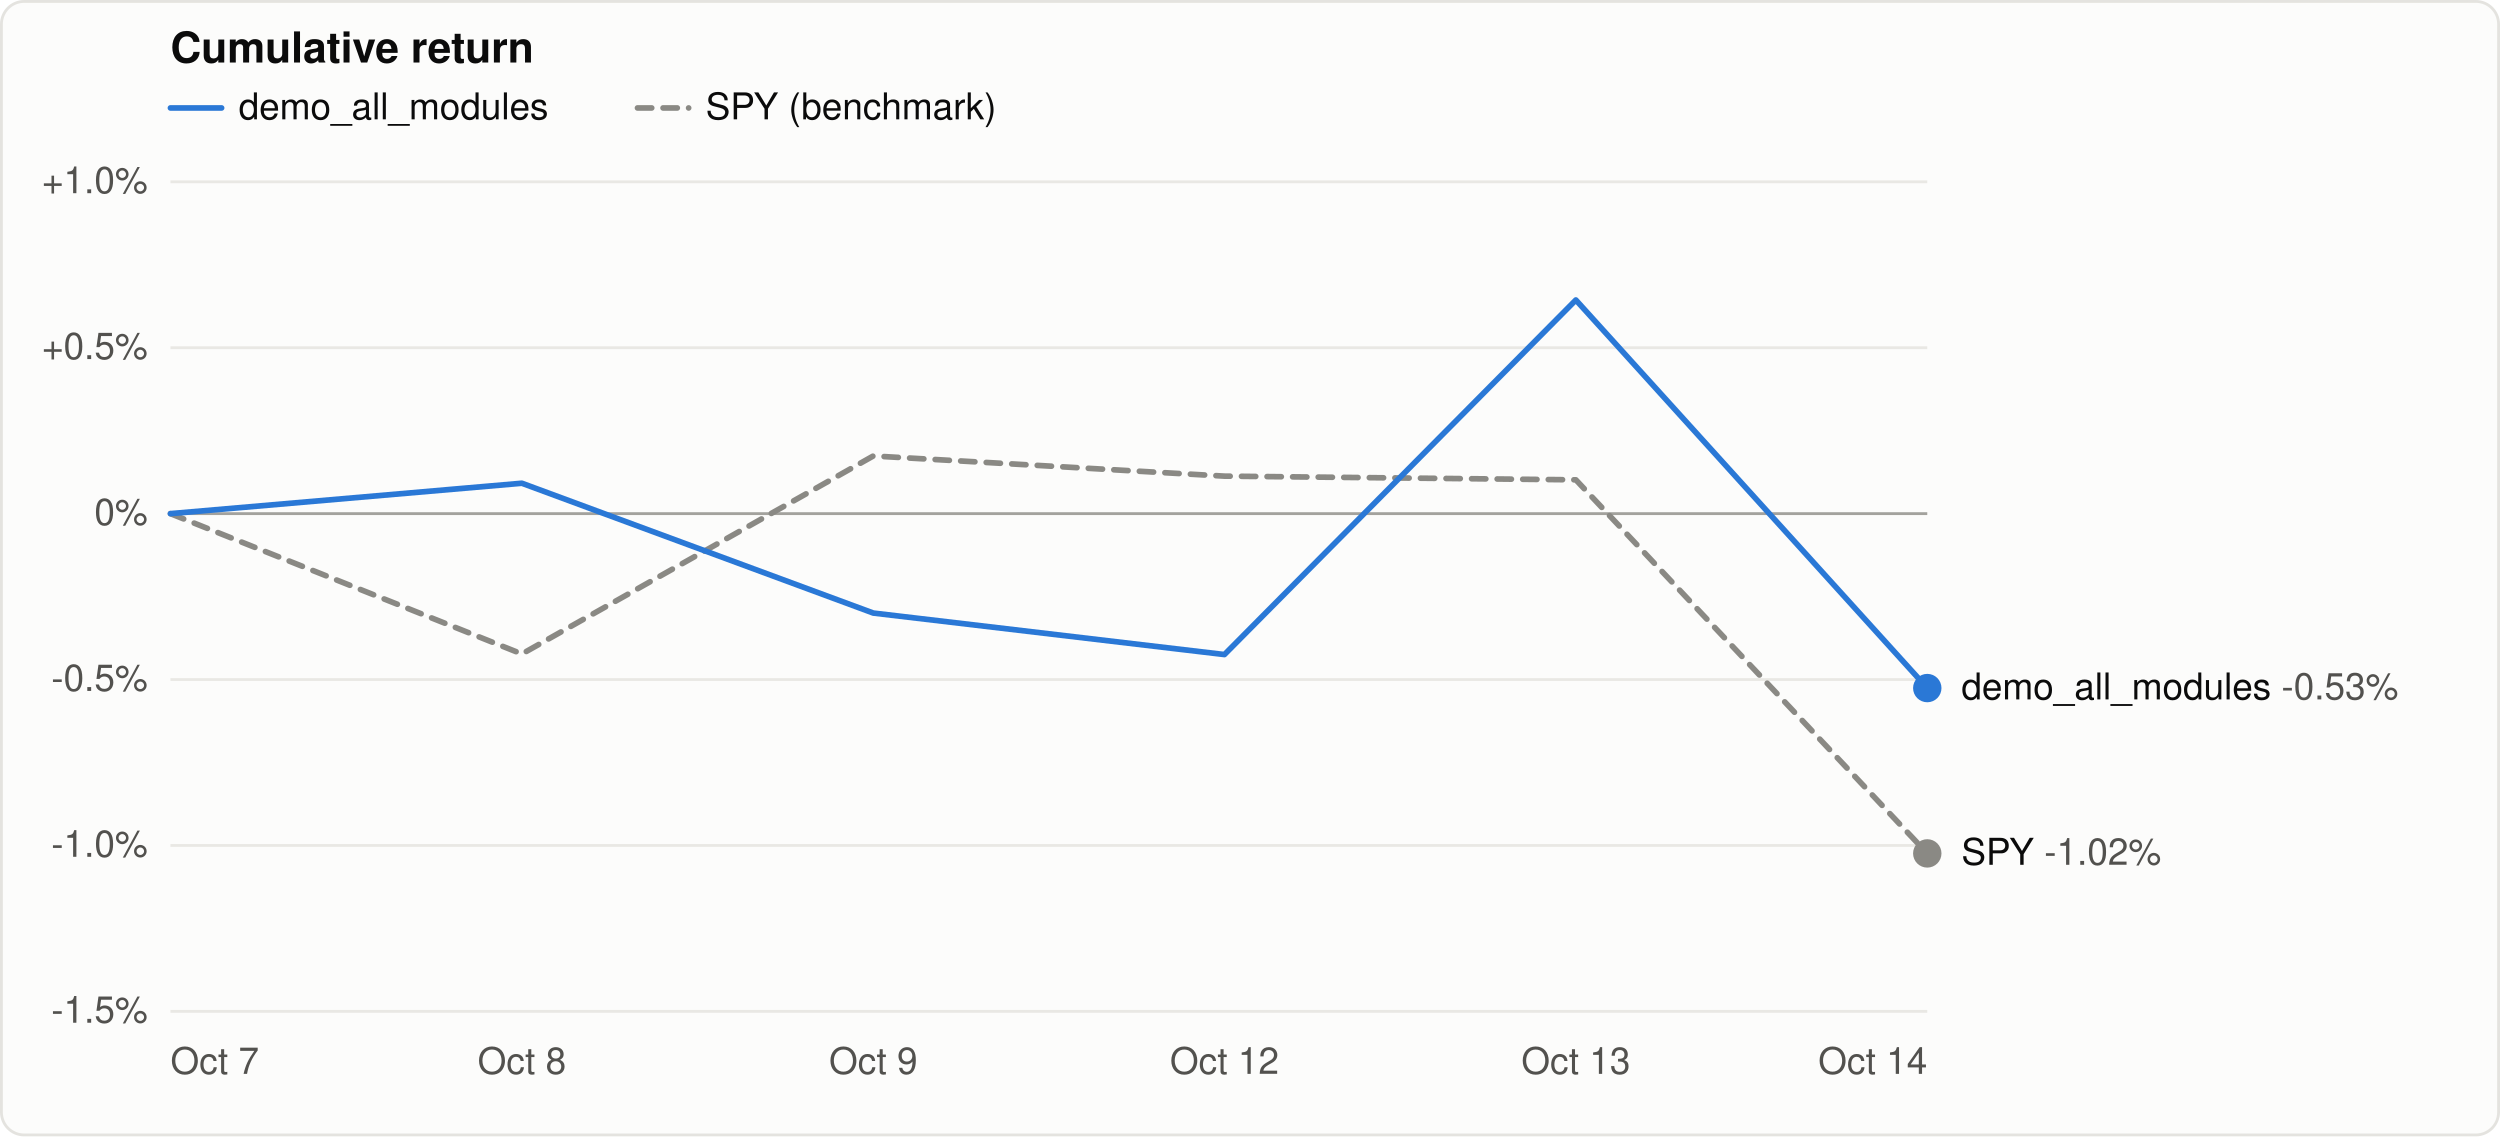
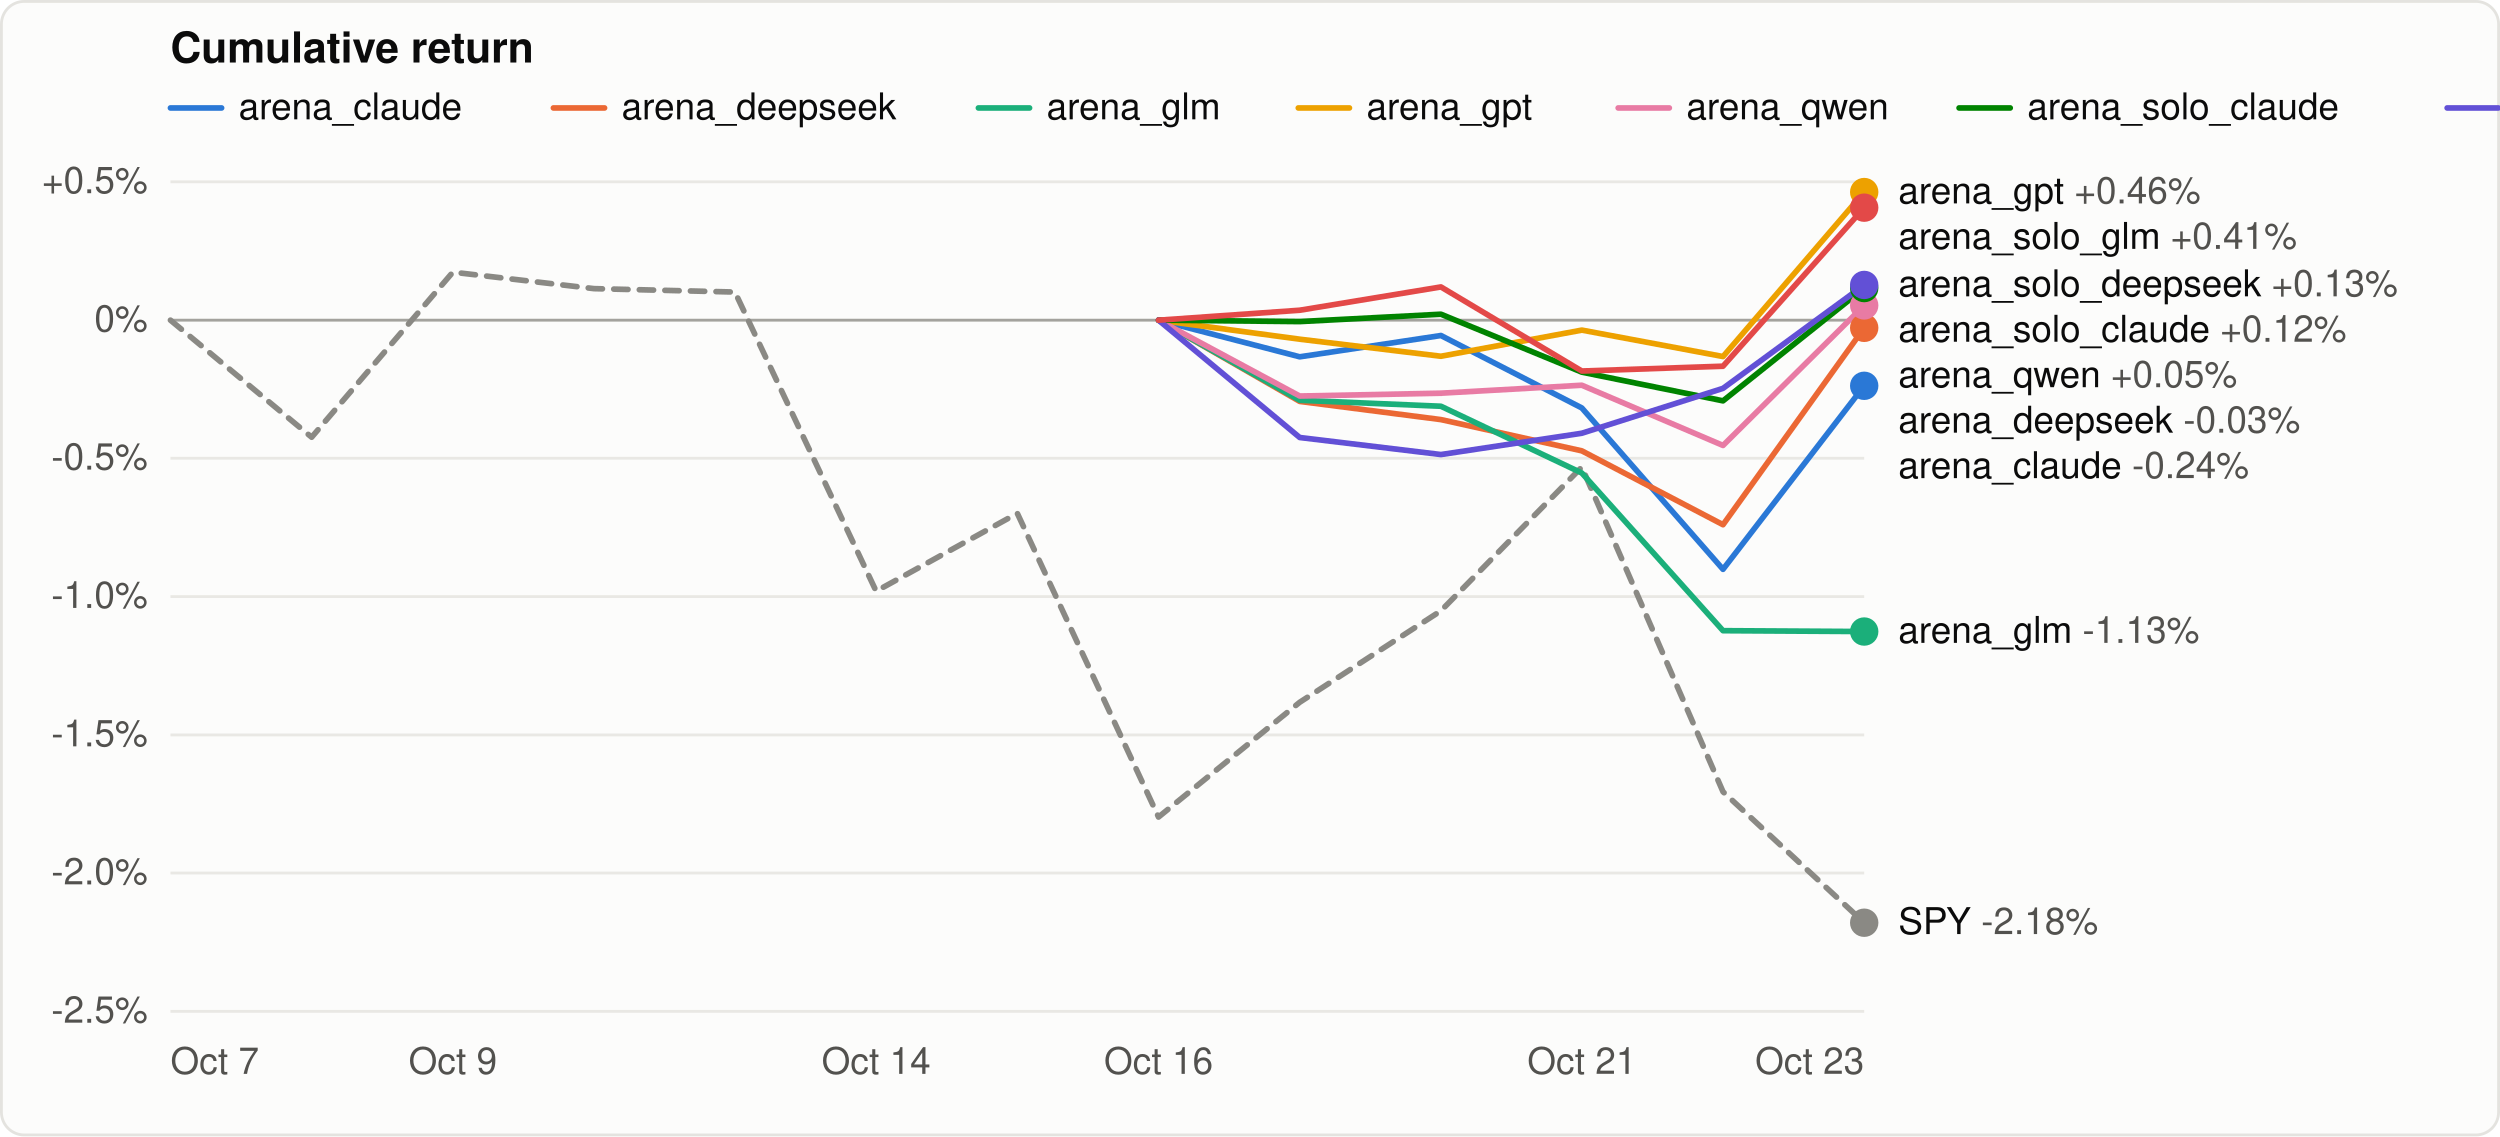
<svg xmlns="http://www.w3.org/2000/svg" viewBox="0 0 880 400" width="880" height="400" role="img" aria-label="Cumulative return">
  <style>text{font:13px -apple-system,BlinkMacSystemFont,'Segoe UI',Helvetica,Arial,sans-serif}.bg{fill:#fcfcfb;stroke:#e4e3df}.t1{fill:#0b0b0b}.t2{fill:#52514e}.title{font-weight:600;font-size:15px;fill:#0b0b0b}.grid{stroke:#e9e8e4;stroke-width:1}.zero{stroke:#a3a29d;stroke-width:1}.line{fill:none;stroke-width:2;stroke-linejoin:round;stroke-linecap:round}.dot{stroke:#fcfcfb;stroke-width:2}.bench{stroke:#8a8984;stroke-dasharray:5 4}.dot.bench{fill:#8a8984;stroke-dasharray:none}.s1{stroke:#2a78d6}.dot.s1{fill:#2a78d6}.s2{stroke:#eb6834}.dot.s2{fill:#eb6834}.s3{stroke:#1baf7a}.dot.s3{fill:#1baf7a}.s4{stroke:#eda100}.dot.s4{fill:#eda100}.s5{stroke:#e87ba4}.dot.s5{fill:#e87ba4}.s6{stroke:#008300}.dot.s6{fill:#008300}.s7{stroke:#6250d6}.dot.s7{fill:#6250d6}.s8{stroke:#e34948}.dot.s8{fill:#e34948}@media (prefers-color-scheme: dark){.bg{fill:#1a1a19;stroke:#2e2d2b}.t1,.title{fill:#f0efec}.t2{fill:#c3c2b7}.grid{stroke:#2e2d2b}.zero{stroke:#6b6a66}.dot{stroke:#1a1a19}.bench{stroke:#9b9a95}.dot.bench{fill:#9b9a95}.s1{stroke:#3987e5}.dot.s1{fill:#3987e5}.s2{stroke:#d95926}.dot.s2{fill:#d95926}.s3{stroke:#199e70}.dot.s3{fill:#199e70}.s4{stroke:#c98500}.dot.s4{fill:#c98500}.s5{stroke:#d55181}.dot.s5{fill:#d55181}.s6{stroke:#008300}.dot.s6{fill:#008300}.s7{stroke:#9085e9}.dot.s7{fill:#9085e9}.s8{stroke:#e66767}.dot.s8{fill:#e66767}}</style>
  <rect class="bg" x="0.5" y="0.5" width="879" height="399" rx="8" />
  <text class="title" x="60" y="22">Cumulative return</text>
  <line class="line s1" x1="60.0" x2="78.0" y1="38" y2="38" />
-   <text class="t1" x="84.0" y="42">demo_all_modules</text>
-   <line class="line bench" x1="224.4" x2="242.4" y1="38" y2="38" />
-   <text class="t1" x="248.4" y="42">SPY (benchmark)</text>
-   <line class="grid" x1="60" x2="678.4" y1="356.0" y2="356.0" />
-   <text class="t2" x="52" y="360.0" text-anchor="end">-1.5%</text>
-   <line class="grid" x1="60" x2="678.4" y1="297.6" y2="297.6" />
-   <text class="t2" x="52" y="301.6" text-anchor="end">-1.0%</text>
-   <line class="grid" x1="60" x2="678.4" y1="239.2" y2="239.2" />
-   <text class="t2" x="52" y="243.2" text-anchor="end">-0.5%</text>
-   <line class="zero" x1="60" x2="678.4" y1="180.8" y2="180.8" />
-   <text class="t2" x="52" y="184.8" text-anchor="end">0%</text>
-   <line class="grid" x1="60" x2="678.4" y1="122.4" y2="122.4" />
-   <text class="t2" x="52" y="126.4" text-anchor="end">+0.5%</text>
-   <line class="grid" x1="60" x2="678.4" y1="64.0" y2="64.0" />
-   <text class="t2" x="52" y="68.0" text-anchor="end">+1.0%</text>
+   <text class="t1" x="84.0" y="42">arena_claude</text>
+   <line class="line s2" x1="194.8" x2="212.8" y1="38" y2="38" />
+   <text class="t1" x="218.8" y="42">arena_deepseek</text>
+   <line class="line s3" x1="344.4" x2="362.4" y1="38" y2="38" />
+   <text class="t1" x="368.4" y="42">arena_glm</text>
+   <line class="line s4" x1="457" x2="475" y1="38" y2="38" />
+   <text class="t1" x="481" y="42">arena_gpt</text>
+   <line class="line s5" x1="569.6" x2="587.6" y1="38" y2="38" />
+   <text class="t1" x="593.6" y="42">arena_qwen</text>
+   <line class="line s6" x1="689.6" x2="707.6" y1="38" y2="38" />
+   <text class="t1" x="713.6" y="42">arena_solo_claude</text>
+   <line class="line s7" x1="861.4" x2="879.4" y1="38" y2="38" />
+   <text class="t1" x="885.4" y="42">arena_solo_deepseek</text>
+   <line class="line s8" x1="1048.0" x2="1066.0" y1="38" y2="38" />
+   <text class="t1" x="1072.0" y="42">arena_solo_glm</text>
+   <line class="line bench" x1="1197.6" x2="1215.6" y1="38" y2="38" />
+   <text class="t1" x="1221.6" y="42">SPY (benchmark)</text>
+   <line class="grid" x1="60" x2="656.2" y1="356.0" y2="356.0" />
+   <text class="t2" x="52" y="360.0" text-anchor="end">-2.5%</text>
+   <line class="grid" x1="60" x2="656.2" y1="307.3" y2="307.3" />
+   <text class="t2" x="52" y="311.3" text-anchor="end">-2.0%</text>
+   <line class="grid" x1="60" x2="656.2" y1="258.7" y2="258.7" />
+   <text class="t2" x="52" y="262.7" text-anchor="end">-1.5%</text>
+   <line class="grid" x1="60" x2="656.2" y1="210.0" y2="210.0" />
+   <text class="t2" x="52" y="214.0" text-anchor="end">-1.0%</text>
+   <line class="grid" x1="60" x2="656.2" y1="161.3" y2="161.3" />
+   <text class="t2" x="52" y="165.3" text-anchor="end">-0.5%</text>
+   <line class="zero" x1="60" x2="656.2" y1="112.7" y2="112.7" />
+   <text class="t2" x="52" y="116.7" text-anchor="end">0%</text>
+   <line class="grid" x1="60" x2="656.2" y1="64.0" y2="64.0" />
+   <text class="t2" x="52" y="68.0" text-anchor="end">+0.5%</text>
  <text class="t2" x="60.0" y="378" text-anchor="start">Oct 7</text>
-   <text class="t2" x="183.7" y="378" text-anchor="middle">Oct 8</text>
-   <text class="t2" x="307.4" y="378" text-anchor="middle">Oct 9</text>
-   <text class="t2" x="431.0" y="378" text-anchor="middle">Oct 12</text>
-   <text class="t2" x="554.7" y="378" text-anchor="middle">Oct 13</text>
-   <text class="t2" x="678.4" y="378" text-anchor="end">Oct 14</text>
-   <polyline class="line bench" points="60.0,180.8 183.7,230.2 307.4,160.5 431.0,167.6 554.7,168.9 678.4,300.4" />
-   <polyline class="line s1" points="60.0,180.8 183.7,170.1 307.4,215.8 431.0,230.4 554.7,105.6 678.4,242.2" />
-   <circle class="dot s1" cx="678.4" cy="242.2" r="4" />
-   <text class="t1" x="690.4" y="246.2">demo_all_modules <tspan class="t2">-0.53%</tspan>
+   <text class="t2" x="159.4" y="378" text-anchor="middle">Oct 9</text>
+   <text class="t2" x="308.4" y="378" text-anchor="middle">Oct 14</text>
+   <text class="t2" x="407.8" y="378" text-anchor="middle">Oct 16</text>
+   <text class="t2" x="556.8" y="378" text-anchor="middle">Oct 21</text>
+   <text class="t2" x="656.2" y="378" text-anchor="end">Oct 23</text>
+   <polyline class="line bench" points="60.0,112.7 109.7,153.9 159.4,95.8 209.1,101.6 258.7,102.8 308.4,208.1 358.1,180.7 407.8,287.6 457.5,247.2 507.2,215.0 556.8,164.4 606.5,278.7 656.2,324.8" />
+   <polyline class="line s1" points="407.8,112.7 457.5,125.6 507.2,118.1 556.8,143.6 606.5,200.4 656.2,135.8" />
+   <polyline class="line s2" points="407.8,112.7 457.5,141.3 507.2,147.7 556.8,158.7 606.5,184.7 656.2,115.4" />
+   <polyline class="line s3" points="407.8,112.7 457.5,140.9 507.2,143.0 556.8,166.5 606.5,222.0 656.2,222.3" />
+   <polyline class="line s4" points="407.8,112.7 457.5,119.4 507.2,125.4 556.8,116.2 606.5,125.5 656.2,67.6" />
+   <polyline class="line s5" points="407.8,112.7 457.5,139.4 507.2,138.4 556.8,135.6 606.5,156.8 656.2,107.5" />
+   <polyline class="line s6" points="407.8,112.7 457.5,113.2 507.2,110.6 556.8,131.0 606.5,141.1 656.2,101.4" />
+   <polyline class="line s7" points="407.8,112.7 457.5,154.0 507.2,160.0 556.8,152.5 606.5,136.7 656.2,100.3" />
+   <polyline class="line s8" points="407.8,112.7 457.5,109.2 507.2,101.0 556.8,130.6 606.5,128.9 656.2,73.1" />
+   <circle class="dot s1" cx="656.2" cy="135.8" r="4" />
+   <text class="t1" x="668.2" y="168.3">arena_claude <tspan class="t2">-0.24%</tspan>
  </text>
-   <circle class="dot bench" cx="678.4" cy="300.4" r="4" />
-   <text class="t1" x="690.4" y="304.4">SPY <tspan class="t2">-1.02%</tspan>
+   <circle class="dot s2" cx="656.2" cy="115.4" r="4" />
+   <text class="t1" x="668.2" y="152.3">arena_deepseek <tspan class="t2">-0.03%</tspan>
+   </text>
+   <circle class="dot s3" cx="656.2" cy="222.3" r="4" />
+   <text class="t1" x="668.2" y="226.3">arena_glm <tspan class="t2">-1.13%</tspan>
+   </text>
+   <circle class="dot s4" cx="656.2" cy="67.6" r="4" />
+   <text class="t1" x="668.2" y="71.6">arena_gpt <tspan class="t2">+0.46%</tspan>
+   </text>
+   <circle class="dot s5" cx="656.2" cy="107.5" r="4" />
+   <text class="t1" x="668.2" y="136.3">arena_qwen <tspan class="t2">+0.05%</tspan>
+   </text>
+   <circle class="dot s6" cx="656.2" cy="101.4" r="4" />
+   <text class="t1" x="668.2" y="120.3">arena_solo_claude <tspan class="t2">+0.12%</tspan>
+   </text>
+   <circle class="dot s7" cx="656.2" cy="100.3" r="4" />
+   <text class="t1" x="668.2" y="104.3">arena_solo_deepseek <tspan class="t2">+0.13%</tspan>
+   </text>
+   <circle class="dot s8" cx="656.2" cy="73.1" r="4" />
+   <text class="t1" x="668.2" y="87.6">arena_solo_glm <tspan class="t2">+0.41%</tspan>
+   </text>
+   <circle class="dot bench" cx="656.2" cy="324.8" r="4" />
+   <text class="t1" x="668.2" y="328.8">SPY <tspan class="t2">-2.18%</tspan>
  </text>
</svg>
